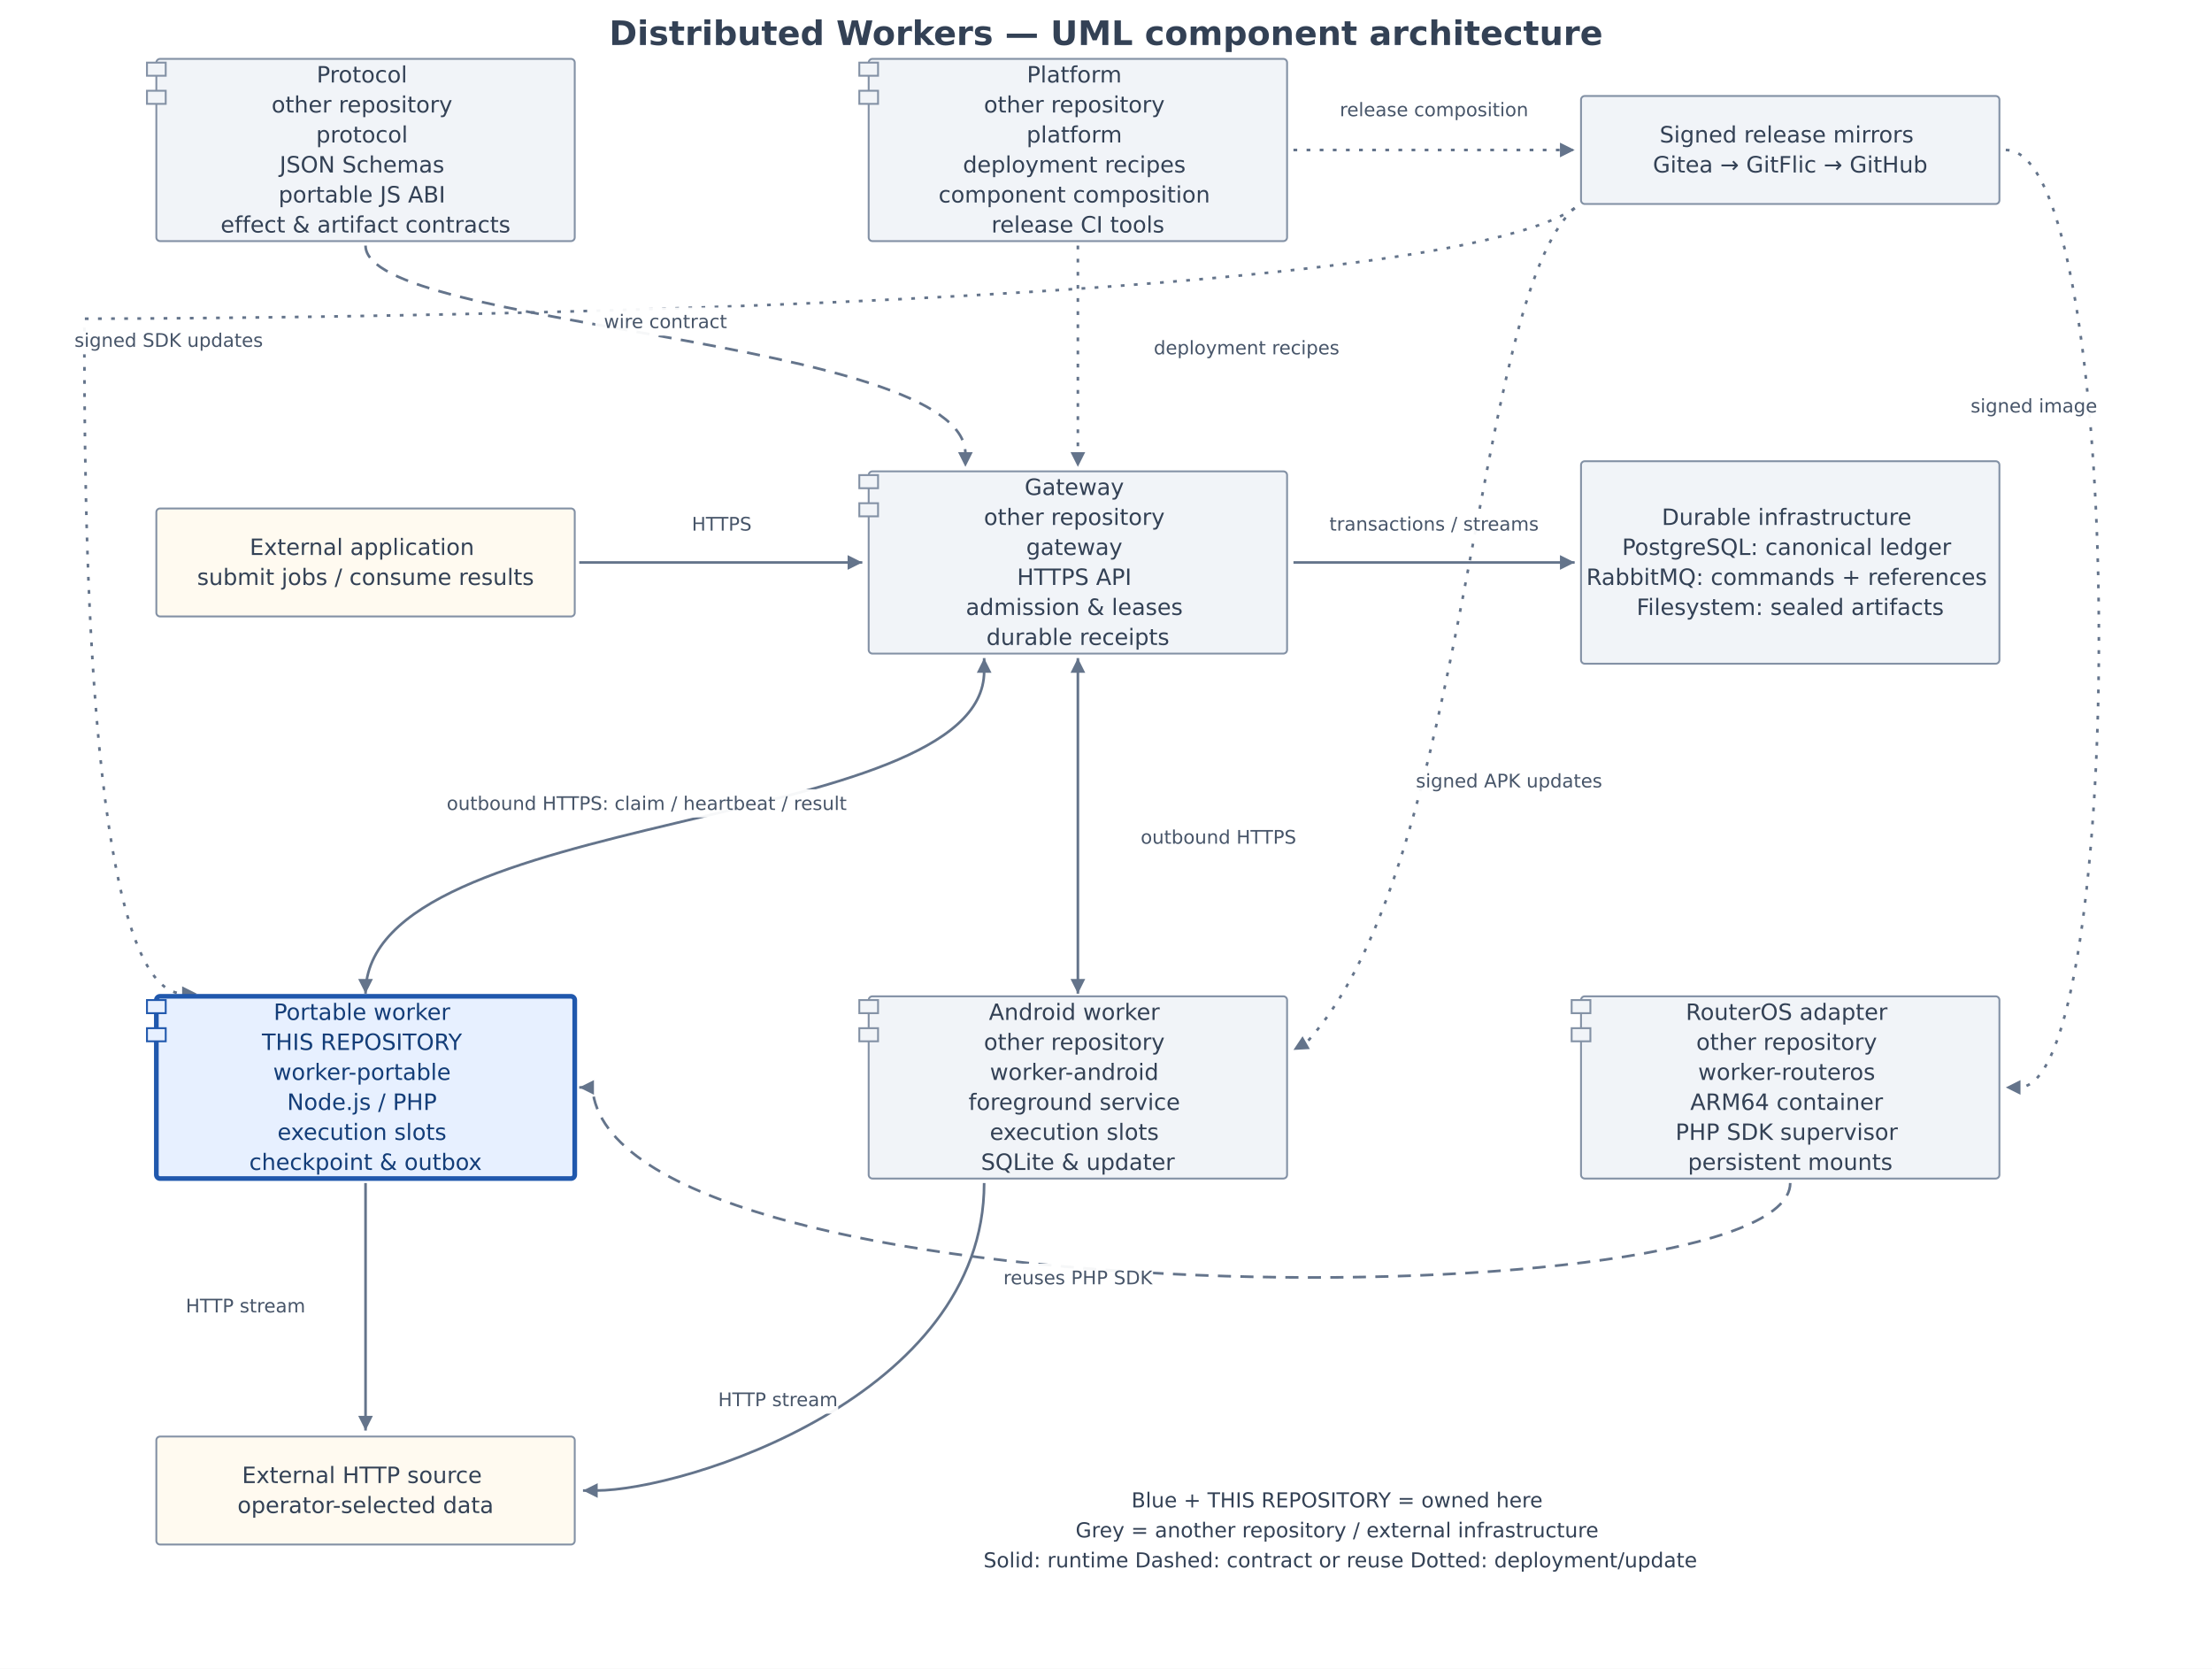
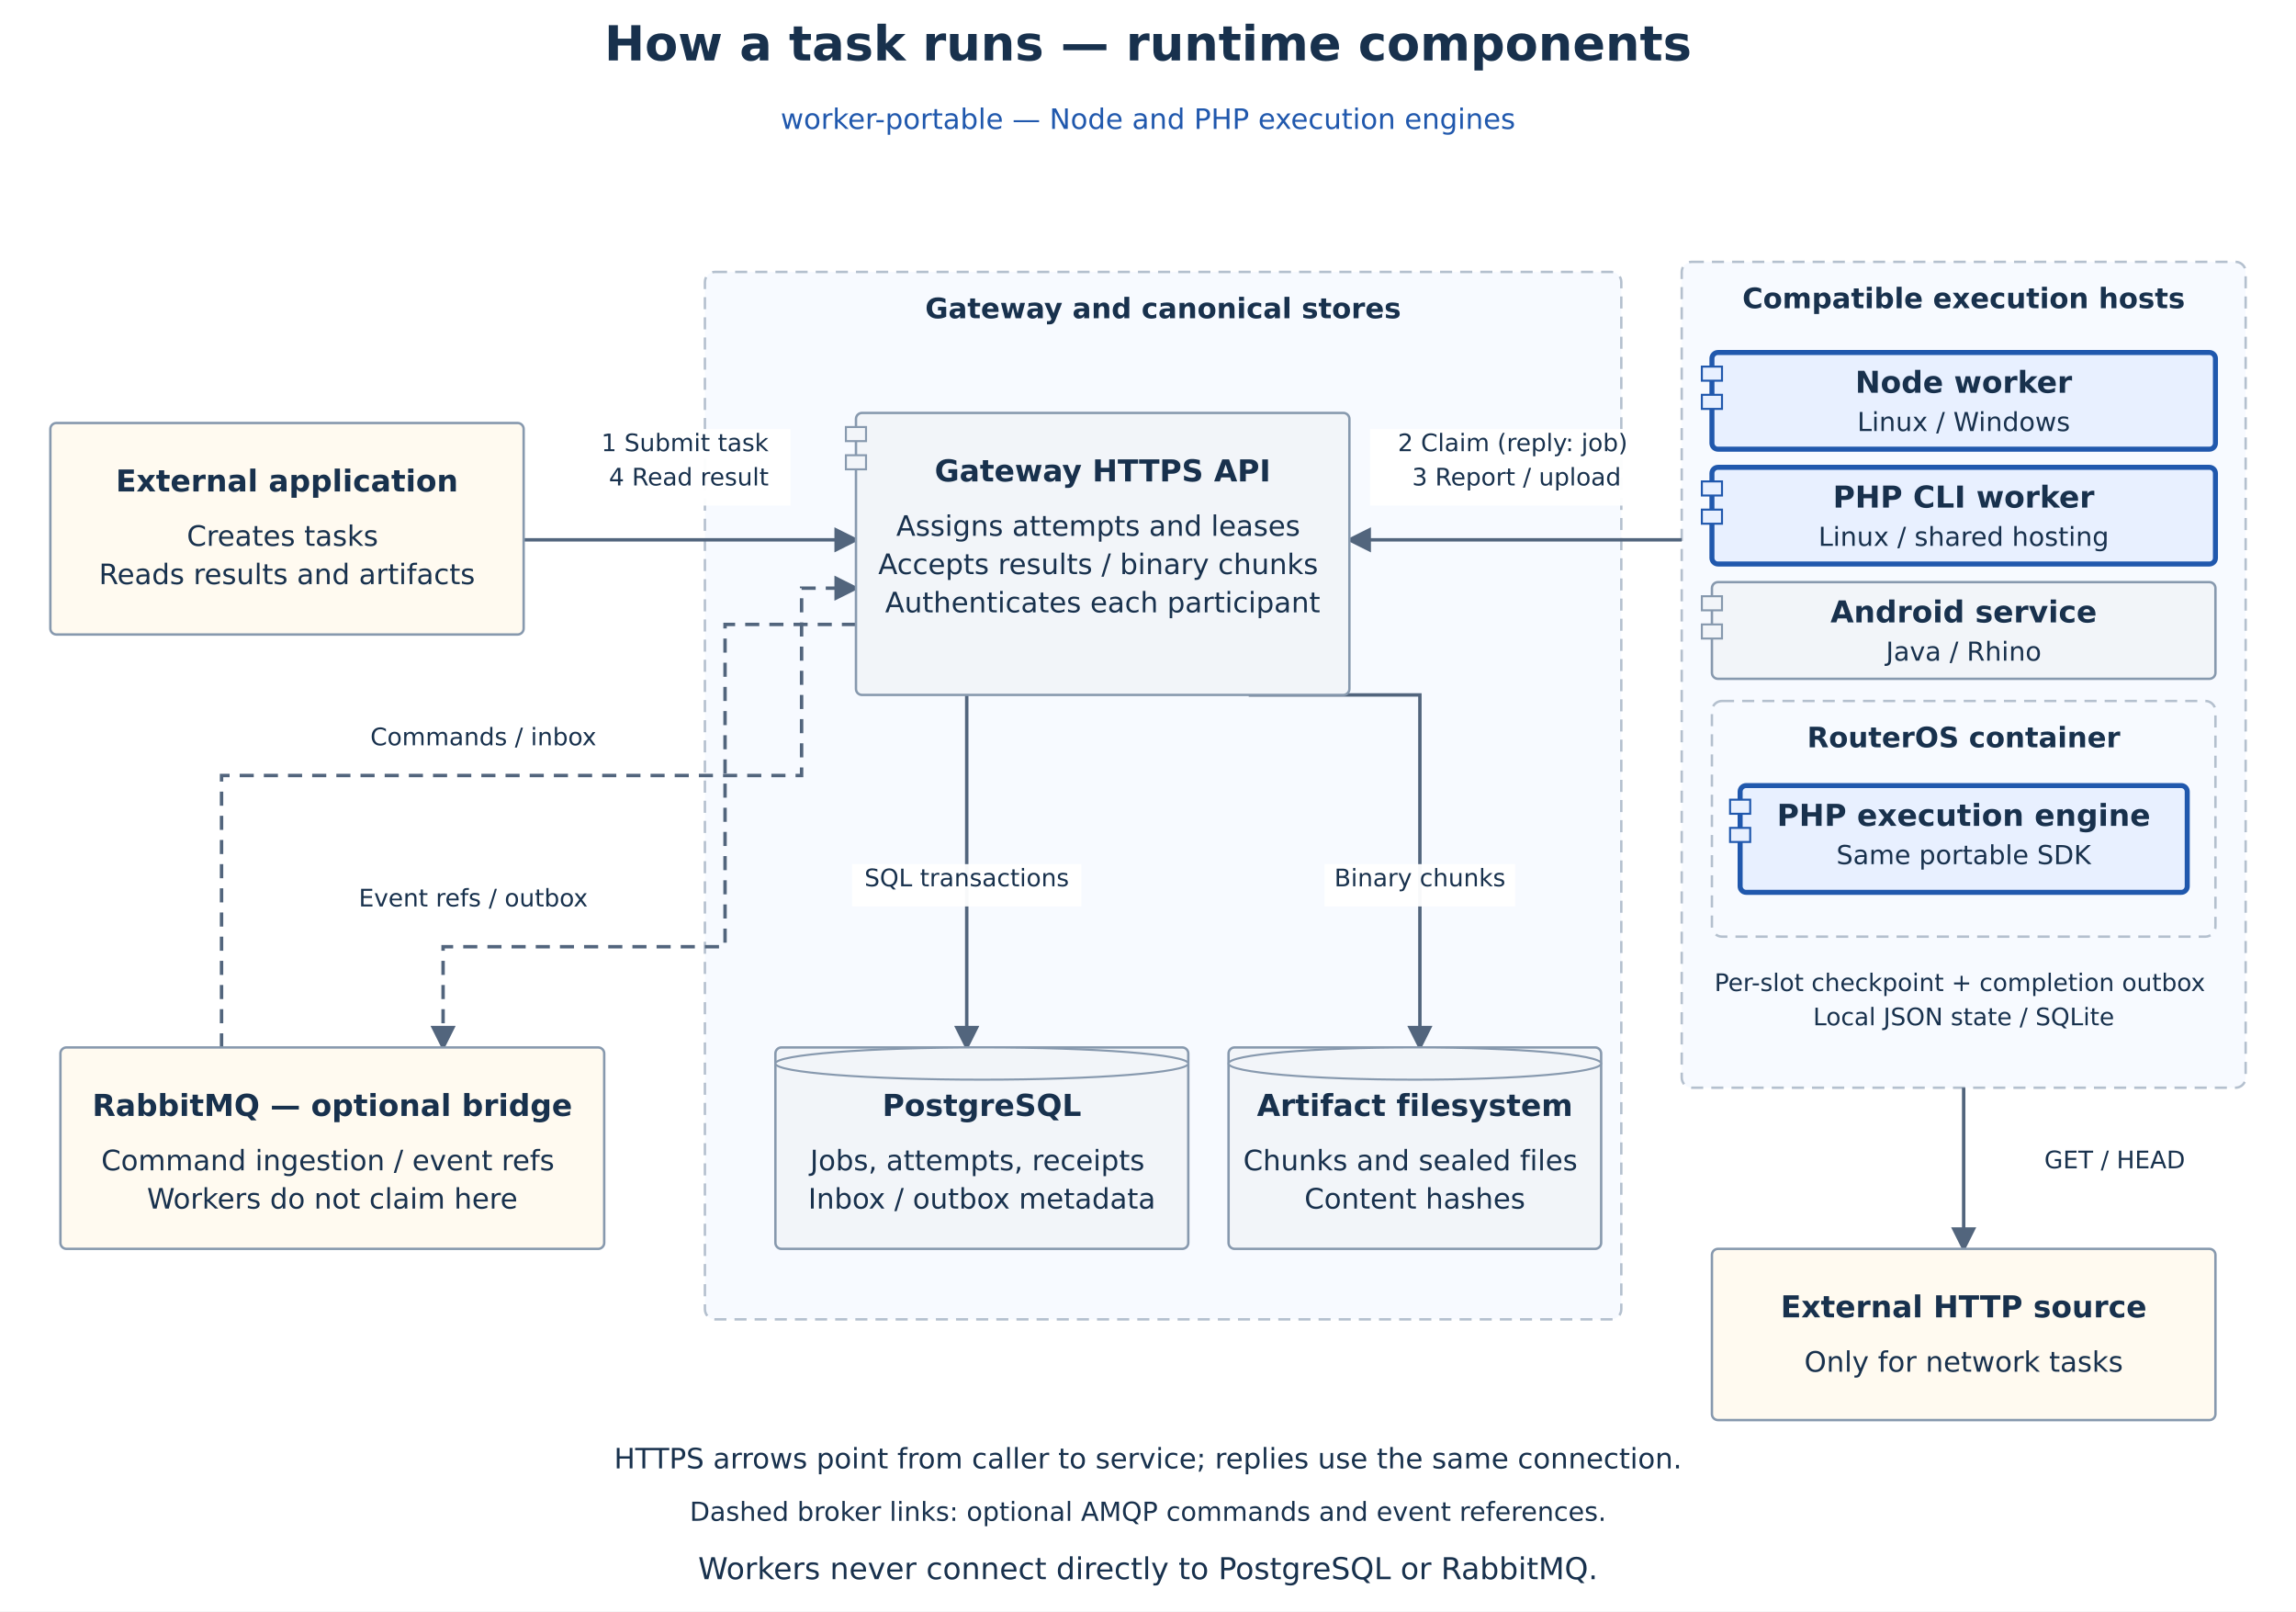
- <svg xmlns="http://www.w3.org/2000/svg" viewBox="0 0 1180 890" width="1180" height="890" role="img" aria-labelledby="title desc">
-   <rect x="0" y="0" width="1180" height="890" fill="white" />
+ <svg xmlns="http://www.w3.org/2000/svg" viewBox="0 0 1140 800" width="1140" height="800" role="img" aria-labelledby="title description">
+   <rect x="0" y="0" width="1140" height="800" fill="white" />
  <defs>
-     <marker id="arrow" viewBox="0 -5 10 10" refX="8" refY="0" markerWidth="7" markerHeight="7" orient="auto">
-       <path d="M0,-4 L8,0 L0,4 Z" fill="#64748b" />
+     <marker id="call" viewBox="-1 -5 11 10" refX="8" refY="0" markerWidth="8" markerHeight="8" orient="auto">
+       <path d="M0,-4 L8,0 L0,4 Z" fill="#52657d" stroke="#52657d" stroke-width="1.3" />
    </marker>
-     <marker id="back" viewBox="0 -5 10 10" refX="0" refY="0" markerWidth="7" markerHeight="7" orient="auto">
-       <path d="M8,-4 L0,0 L8,4 Z" fill="#64748b" />
+     <marker id="dependency" viewBox="-1 -5 11 10" refX="8" refY="0" markerWidth="8" markerHeight="8" orient="auto">
+       <path d="M0,-4 L8,0 L0,4" fill="none" stroke="#52657d" stroke-width="1.3" />
    </marker>
  </defs>
-   <text x="590" y="24" fill="#334155" font-family="DejaVu Sans, sans-serif" font-size="18" text-anchor="middle" font-weight="bold">
-     <tspan x="590" dy="0">Distributed Workers — UML component architecture</tspan>
+   <text x="570.0" y="30" font-family="DejaVu Sans, sans-serif" font-size="24" text-anchor="middle" font-weight="bold" fill="#18314d">
+     <tspan x="570.0" dy="0">How a task runs — runtime components</tspan>
  </text>
-   <path d="M 309,300 C 355,300 405,300 453,300 L 460,300" fill="none" stroke="#64748b" stroke-width="1.4" marker-end="url(#arrow)" />
-   <path d="M 690,300 C 735,300 790,300 833,300 L 840,300" fill="none" stroke="#64748b" stroke-width="1.4" marker-end="url(#arrow)" />
-   <path d="M 195,530 C 195,430 525,445 525,358 L 525,351" fill="none" stroke="#64748b" stroke-width="1.4" marker-end="url(#arrow)" marker-start="url(#back)" />
-   <path d="M 575,530 C 575,475 575,415 575,358 L 575,351" fill="none" stroke="#64748b" stroke-width="1.4" marker-end="url(#arrow)" marker-start="url(#back)" />
-   <path d="M 955,631 C 955,705 325,705 316,580 L 309,580" fill="none" stroke="#64748b" stroke-width="1.4" marker-end="url(#arrow)" stroke-dasharray="7 5" />
-   <path d="M 195,631 C 195,675 195,720 195,756 L 195,763" fill="none" stroke="#64748b" stroke-width="1.4" marker-end="url(#arrow)" />
-   <path d="M 525,631 C 525,745 365,795 318,795 L 311,795" fill="none" stroke="#64748b" stroke-width="1.4" marker-end="url(#arrow)" />
-   <path d="M 195,131 C 195,175 515,180 515,242 L 515,249" fill="none" stroke="#64748b" stroke-width="1.4" marker-end="url(#arrow)" stroke-dasharray="7 5" />
-   <path d="M 575,131 C 575,165 575,210 575,242 L 575,249" fill="none" stroke="#64748b" stroke-width="1.4" marker-end="url(#arrow)" stroke-dasharray="2 5" />
-   <path d="M 690,80 C 740,80 785,80 833,80 L 840,80" fill="none" stroke="#64748b" stroke-width="1.4" marker-end="url(#arrow)" stroke-dasharray="2 5" />
-   <path d="M 1070,80 C 1135,80 1135,580 1077,580 L 1070,580" fill="none" stroke="#64748b" stroke-width="1.4" marker-end="url(#arrow)" stroke-dasharray="2 5" />
-   <path d="M 840,111 C 755,170 45,170 45,170 C 45,260 45,530 98,530 L 105,530" fill="none" stroke="#64748b" stroke-width="1.4" marker-end="url(#arrow)" stroke-dasharray="2 5" />
-   <path d="M 840,111 C 785,160 785,460 697,556 L 690,560" fill="none" stroke="#64748b" stroke-width="1.4" marker-end="url(#arrow)" stroke-dasharray="2 5" />
-   <rect x="463.4" y="251.4" width="223.2" height="97.2" rx="2" fill="#f1f4f8" stroke="#8391a5" stroke-width="1" />
-   <rect x="458.4" y="253.4" width="10" height="7" fill="#f1f4f8" stroke="#8391a5" />
-   <rect x="458.4" y="268.4" width="10" height="7" fill="#f1f4f8" stroke="#8391a5" />
-   <text x="575.0" y="264.0" fill="#334155" font-family="DejaVu Sans, sans-serif" font-size="12" text-anchor="middle" font-weight="normal">
-     <tspan x="575.0" dy="0">Gateway</tspan>
-     <tspan x="575.0" dy="16">other repository</tspan>
-     <tspan x="575.0" dy="16">gateway</tspan>
-     <tspan x="575.0" dy="16">HTTPS API</tspan>
-     <tspan x="575.0" dy="16">admission &amp; leases</tspan>
-     <tspan x="575.0" dy="16">durable receipts</tspan>
+   <text x="570.0" y="64" font-family="DejaVu Sans, sans-serif" font-size="14" text-anchor="middle" font-weight="normal" fill="#2058ad">
+     <tspan x="570.0" dy="0">worker-portable — Node and PHP execution engines</tspan>
  </text>
-   <rect x="83.4" y="531.4" width="223.2" height="97.2" rx="2" fill="#e7f0ff" stroke="#2058ad" stroke-width="2.5" />
-   <rect x="78.4" y="533.4" width="10" height="7" fill="#e7f0ff" stroke="#2058ad" />
-   <rect x="78.4" y="548.4" width="10" height="7" fill="#e7f0ff" stroke="#2058ad" />
-   <text x="195.0" y="544.0" fill="#133d78" font-family="DejaVu Sans, sans-serif" font-size="12" text-anchor="middle" font-weight="normal">
-     <tspan x="195.0" dy="0">Portable worker</tspan>
-     <tspan x="195.0" dy="16">THIS REPOSITORY</tspan>
-     <tspan x="195.0" dy="16">worker-portable</tspan>
-     <tspan x="195.0" dy="16">Node.js / PHP</tspan>
-     <tspan x="195.0" dy="16">execution slots</tspan>
-     <tspan x="195.0" dy="16">checkpoint &amp; outbox</tspan>
+   <g id="canonical" data-owner="" data-owned="false">
+     <rect x="350" y="135" width="455" height="520" rx="5" fill="#f7faff" stroke="#b4c0ce" stroke-width="1.2" stroke-dasharray="6 4" />
+     <text x="577.5" y="158" font-family="DejaVu Sans, sans-serif" font-size="14" text-anchor="middle" font-weight="bold" fill="#18314d">
+       <tspan x="577.5" dy="0">Gateway and canonical stores</tspan>
+     </text>
+   </g>
+   <g id="workers" data-owner="" data-owned="false">
+     <rect x="835" y="130" width="280" height="410" rx="5" fill="#f7faff" stroke="#b4c0ce" stroke-width="1.2" stroke-dasharray="6 4" />
+     <text x="975.0" y="153" font-family="DejaVu Sans, sans-serif" font-size="14" text-anchor="middle" font-weight="bold" fill="#18314d">
+       <tspan x="975.0" dy="0">Compatible execution hosts</tspan>
+     </text>
+   </g>
+   <g id="router" data-owner="worker-routeros" data-owned="false">
+     <rect x="850" y="348" width="250" height="117" rx="5" fill="#f7faff" stroke="#b4c0ce" stroke-width="1.2" stroke-dasharray="6 4" />
+     <text x="975.0" y="371" font-family="DejaVu Sans, sans-serif" font-size="14" text-anchor="middle" font-weight="bold" fill="#18314d">
+       <tspan x="975.0" dy="0">RouterOS container</tspan>
+     </text>
+   </g>
+   <path d="M 260,268 L 425,268" fill="none" stroke="#52657d" stroke-width="1.7" marker-end="url(#call)" data-source="application" data-target="api" data-kind="call" />
+   <path d="M 835,268 L 670,268" fill="none" stroke="#52657d" stroke-width="1.7" marker-end="url(#call)" data-source="workers" data-target="api" data-kind="call" />
+   <path d="M 480,345 L 480,520" fill="none" stroke="#52657d" stroke-width="1.7" marker-end="url(#call)" data-source="api" data-target="postgres" data-kind="call" />
+   <path d="M 620,345 L 705,345 L 705,520" fill="none" stroke="#52657d" stroke-width="1.7" marker-end="url(#call)" data-source="api" data-target="artifacts" data-kind="call" />
+   <path d="M 425,310 L 360,310 L 360,470 L 220,470 L 220,520" fill="none" stroke="#52657d" stroke-width="1.7" marker-end="url(#call)" data-source="api" data-target="broker" data-kind="optional" stroke-dasharray="7 5" />
+   <path d="M 110,520 L 110,385 L 398,385 L 398,292 L 425,292" fill="none" stroke="#52657d" stroke-width="1.7" marker-end="url(#call)" data-source="broker" data-target="api" data-kind="optional" stroke-dasharray="7 5" />
+   <path d="M 975,540 L 975,620" fill="none" stroke="#52657d" stroke-width="1.7" marker-end="url(#call)" data-source="workers" data-target="source" data-kind="call" />
+   <g id="application" data-owner="" data-owned="false">
+     <rect x="25" y="210" width="235" height="105" rx="3" fill="#fffaf0" stroke="#8799ae" stroke-width="1.2" />
+     <text x="142.5" y="244" font-family="DejaVu Sans, sans-serif" font-size="15" text-anchor="middle" font-weight="bold" fill="#18314d">
+       <tspan x="142.5" dy="0">External application</tspan>
+     </text>
+     <text x="142.5" y="271" font-family="DejaVu Sans, sans-serif" font-size="14" text-anchor="middle" font-weight="normal" fill="#18314d">
+       <tspan x="142.5" dy="0">Creates tasks</tspan>
+       <tspan x="142.5" dy="19">Reads results and artifacts</tspan>
+     </text>
+   </g>
+   <g id="api" data-owner="gateway" data-owned="false">
+     <rect x="425" y="205" width="245" height="140" rx="3" fill="#f2f5f9" stroke="#8799ae" stroke-width="1.2" />
+     <rect x="420" y="212" width="10" height="7" fill="#f2f5f9" stroke="#8799ae" />
+     <rect x="420" y="226" width="10" height="7" fill="#f2f5f9" stroke="#8799ae" />
+     <text x="547.5" y="239" font-family="DejaVu Sans, sans-serif" font-size="15" text-anchor="middle" font-weight="bold" fill="#18314d">
+       <tspan x="547.5" dy="0">Gateway HTTPS API</tspan>
+     </text>
+     <text x="547.5" y="266" font-family="DejaVu Sans, sans-serif" font-size="14" text-anchor="middle" font-weight="normal" fill="#18314d">
+       <tspan x="547.5" dy="0">Assigns attempts and leases</tspan>
+       <tspan x="547.5" dy="19">Accepts results / binary chunks</tspan>
+       <tspan x="547.5" dy="19">Authenticates each participant</tspan>
+     </text>
+   </g>
+   <g id="postgres" data-owner="" data-owned="false">
+     <rect x="385" y="520" width="205" height="100" rx="3" fill="#f2f5f9" stroke="#8799ae" stroke-width="1.2" />
+     <ellipse cx="487.5" cy="528" rx="102.5" ry="8" fill="#f2f5f9" stroke="#8799ae" />
+     <text x="487.5" y="554" font-family="DejaVu Sans, sans-serif" font-size="15" text-anchor="middle" font-weight="bold" fill="#18314d">
+       <tspan x="487.5" dy="0">PostgreSQL</tspan>
+     </text>
+     <text x="487.5" y="581" font-family="DejaVu Sans, sans-serif" font-size="14" text-anchor="middle" font-weight="normal" fill="#18314d">
+       <tspan x="487.5" dy="0">Jobs, attempts, receipts</tspan>
+       <tspan x="487.5" dy="19">Inbox / outbox metadata</tspan>
+     </text>
+   </g>
+   <g id="artifacts" data-owner="" data-owned="false">
+     <rect x="610" y="520" width="185" height="100" rx="3" fill="#f2f5f9" stroke="#8799ae" stroke-width="1.2" />
+     <ellipse cx="702.5" cy="528" rx="92.5" ry="8" fill="#f2f5f9" stroke="#8799ae" />
+     <text x="702.5" y="554" font-family="DejaVu Sans, sans-serif" font-size="15" text-anchor="middle" font-weight="bold" fill="#18314d">
+       <tspan x="702.5" dy="0">Artifact filesystem</tspan>
+     </text>
+     <text x="702.5" y="581" font-family="DejaVu Sans, sans-serif" font-size="14" text-anchor="middle" font-weight="normal" fill="#18314d">
+       <tspan x="702.5" dy="0">Chunks and sealed files</tspan>
+       <tspan x="702.5" dy="19">Content hashes</tspan>
+     </text>
+   </g>
+   <g id="broker" data-owner="" data-owned="false">
+     <rect x="30" y="520" width="270" height="100" rx="3" fill="#fffaf0" stroke="#8799ae" stroke-width="1.2" />
+     <text x="165.0" y="554" font-family="DejaVu Sans, sans-serif" font-size="15" text-anchor="middle" font-weight="bold" fill="#18314d">
+       <tspan x="165.0" dy="0">RabbitMQ — optional bridge</tspan>
+     </text>
+     <text x="165.0" y="581" font-family="DejaVu Sans, sans-serif" font-size="14" text-anchor="middle" font-weight="normal" fill="#18314d">
+       <tspan x="165.0" dy="0">Command ingestion / event refs</tspan>
+       <tspan x="165.0" dy="19">Workers do not claim here</tspan>
+     </text>
+   </g>
+   <g id="node" data-owner="worker-portable" data-owned="true">
+     <rect x="850" y="175" width="250" height="48" rx="3" fill="#e8f0ff" stroke="#2058ad" stroke-width="2.5" />
+     <rect x="845" y="182" width="10" height="7" fill="#e8f0ff" stroke="#2058ad" />
+     <rect x="845" y="196" width="10" height="7" fill="#e8f0ff" stroke="#2058ad" />
+     <text x="975.0" y="195" font-family="DejaVu Sans, sans-serif" font-size="15" text-anchor="middle" font-weight="bold" fill="#18314d">
+       <tspan x="975.0" dy="0">Node worker</tspan>
+     </text>
+     <text x="975.0" y="214" font-family="DejaVu Sans, sans-serif" font-size="13" text-anchor="middle" font-weight="normal" fill="#18314d">
+       <tspan x="975.0" dy="0">Linux / Windows</tspan>
+     </text>
+   </g>
+   <g id="php" data-owner="worker-portable" data-owned="true">
+     <rect x="850" y="232" width="250" height="48" rx="3" fill="#e8f0ff" stroke="#2058ad" stroke-width="2.5" />
+     <rect x="845" y="239" width="10" height="7" fill="#e8f0ff" stroke="#2058ad" />
+     <rect x="845" y="253" width="10" height="7" fill="#e8f0ff" stroke="#2058ad" />
+     <text x="975.0" y="252" font-family="DejaVu Sans, sans-serif" font-size="15" text-anchor="middle" font-weight="bold" fill="#18314d">
+       <tspan x="975.0" dy="0">PHP CLI worker</tspan>
+     </text>
+     <text x="975.0" y="271" font-family="DejaVu Sans, sans-serif" font-size="13" text-anchor="middle" font-weight="normal" fill="#18314d">
+       <tspan x="975.0" dy="0">Linux / shared hosting</tspan>
+     </text>
+   </g>
+   <g id="android" data-owner="worker-android" data-owned="false">
+     <rect x="850" y="289" width="250" height="48" rx="3" fill="#f2f5f9" stroke="#8799ae" stroke-width="1.2" />
+     <rect x="845" y="296" width="10" height="7" fill="#f2f5f9" stroke="#8799ae" />
+     <rect x="845" y="310" width="10" height="7" fill="#f2f5f9" stroke="#8799ae" />
+     <text x="975.0" y="309" font-family="DejaVu Sans, sans-serif" font-size="15" text-anchor="middle" font-weight="bold" fill="#18314d">
+       <tspan x="975.0" dy="0">Android service</tspan>
+     </text>
+     <text x="975.0" y="328" font-family="DejaVu Sans, sans-serif" font-size="13" text-anchor="middle" font-weight="normal" fill="#18314d">
+       <tspan x="975.0" dy="0">Java / Rhino</tspan>
+     </text>
+   </g>
+   <g id="router_php" data-owner="worker-portable" data-owned="true">
+     <rect x="864" y="390" width="222" height="53" rx="3" fill="#e8f0ff" stroke="#2058ad" stroke-width="2.5" />
+     <rect x="859" y="397" width="10" height="7" fill="#e8f0ff" stroke="#2058ad" />
+     <rect x="859" y="411" width="10" height="7" fill="#e8f0ff" stroke="#2058ad" />
+     <text x="975.0" y="410" font-family="DejaVu Sans, sans-serif" font-size="15" text-anchor="middle" font-weight="bold" fill="#18314d">
+       <tspan x="975.0" dy="0">PHP execution engine</tspan>
+     </text>
+     <text x="975.0" y="429" font-family="DejaVu Sans, sans-serif" font-size="13" text-anchor="middle" font-weight="normal" fill="#18314d">
+       <tspan x="975.0" dy="0">Same portable SDK</tspan>
+     </text>
+   </g>
+   <g id="source" data-owner="" data-owned="false">
+     <rect x="850" y="620" width="250" height="85" rx="3" fill="#fffaf0" stroke="#8799ae" stroke-width="1.2" />
+     <text x="975.0" y="654" font-family="DejaVu Sans, sans-serif" font-size="15" text-anchor="middle" font-weight="bold" fill="#18314d">
+       <tspan x="975.0" dy="0">External HTTP source</tspan>
+     </text>
+     <text x="975.0" y="681" font-family="DejaVu Sans, sans-serif" font-size="14" text-anchor="middle" font-weight="normal" fill="#18314d">
+       <tspan x="975.0" dy="0">Only for network tasks</tspan>
+     </text>
+   </g>
+   <rect x="291.48" y="213" width="101.04" height="38" fill="white" opacity=".96" />
+   <text x="342" y="224" font-family="DejaVu Sans, sans-serif" font-size="12" text-anchor="middle" font-weight="normal" fill="#18314d">
+     <tspan x="342" dy="0">1  Submit task</tspan>
+     <tspan x="342" dy="17">4  Read result</tspan>
  </text>
-   <rect x="463.4" y="531.4" width="223.2" height="97.2" rx="2" fill="#f1f4f8" stroke="#8391a5" stroke-width="1" />
-   <rect x="458.4" y="533.4" width="10" height="7" fill="#f1f4f8" stroke="#8391a5" />
-   <rect x="458.4" y="548.4" width="10" height="7" fill="#f1f4f8" stroke="#8391a5" />
-   <text x="575.0" y="544.0" fill="#334155" font-family="DejaVu Sans, sans-serif" font-size="12" text-anchor="middle" font-weight="normal">
-     <tspan x="575.0" dy="0">Android worker</tspan>
-     <tspan x="575.0" dy="16">other repository</tspan>
-     <tspan x="575.0" dy="16">worker-android</tspan>
-     <tspan x="575.0" dy="16">foreground service</tspan>
-     <tspan x="575.0" dy="16">execution slots</tspan>
-     <tspan x="575.0" dy="16">SQLite &amp; updater</tspan>
+   <rect x="680.22" y="213" width="145.56" height="38" fill="white" opacity=".96" />
+   <text x="753" y="224" font-family="DejaVu Sans, sans-serif" font-size="12" text-anchor="middle" font-weight="normal" fill="#18314d">
+     <tspan x="753" dy="0">2  Claim (reply: job)</tspan>
+     <tspan x="753" dy="17">3  Report / upload</tspan>
  </text>
-   <rect x="843.4" y="531.4" width="223.2" height="97.2" rx="2" fill="#f1f4f8" stroke="#8391a5" stroke-width="1" />
-   <rect x="838.4" y="533.4" width="10" height="7" fill="#f1f4f8" stroke="#8391a5" />
-   <rect x="838.4" y="548.4" width="10" height="7" fill="#f1f4f8" stroke="#8391a5" />
-   <text x="955.0" y="544.0" fill="#334155" font-family="DejaVu Sans, sans-serif" font-size="12" text-anchor="middle" font-weight="normal">
-     <tspan x="955.0" dy="0">RouterOS adapter</tspan>
-     <tspan x="955.0" dy="16">other repository</tspan>
-     <tspan x="955.0" dy="16">worker-routeros</tspan>
-     <tspan x="955.0" dy="16">ARM64 container</tspan>
-     <tspan x="955.0" dy="16">PHP SDK supervisor</tspan>
-     <tspan x="955.0" dy="16">persistent mounts</tspan>
+   <rect x="423.12" y="429" width="113.76" height="21" fill="white" opacity=".96" />
+   <text x="480" y="440" font-family="DejaVu Sans, sans-serif" font-size="12" text-anchor="middle" font-weight="normal" fill="#18314d">
+     <tspan x="480" dy="0">SQL transactions</tspan>
  </text>
-   <rect x="83.4" y="31.4" width="223.2" height="97.2" rx="2" fill="#f1f4f8" stroke="#8391a5" stroke-width="1" />
-   <rect x="78.4" y="33.4" width="10" height="7" fill="#f1f4f8" stroke="#8391a5" />
-   <rect x="78.4" y="48.4" width="10" height="7" fill="#f1f4f8" stroke="#8391a5" />
-   <text x="195.0" y="44.0" fill="#334155" font-family="DejaVu Sans, sans-serif" font-size="12" text-anchor="middle" font-weight="normal">
-     <tspan x="195.0" dy="0">Protocol</tspan>
-     <tspan x="195.0" dy="16">other repository</tspan>
-     <tspan x="195.0" dy="16">protocol</tspan>
-     <tspan x="195.0" dy="16">JSON Schemas</tspan>
-     <tspan x="195.0" dy="16">portable JS ABI</tspan>
-     <tspan x="195.0" dy="16">effect &amp; artifact contracts</tspan>
+   <rect x="657.66" y="429" width="94.68" height="21" fill="white" opacity=".96" />
+   <text x="705" y="440" font-family="DejaVu Sans, sans-serif" font-size="12" text-anchor="middle" font-weight="normal" fill="#18314d">
+     <tspan x="705" dy="0">Binary chunks</tspan>
  </text>
-   <rect x="463.4" y="31.4" width="223.2" height="97.2" rx="2" fill="#f1f4f8" stroke="#8391a5" stroke-width="1" />
-   <rect x="458.4" y="33.4" width="10" height="7" fill="#f1f4f8" stroke="#8391a5" />
-   <rect x="458.4" y="48.4" width="10" height="7" fill="#f1f4f8" stroke="#8391a5" />
-   <text x="575.0" y="44.0" fill="#334155" font-family="DejaVu Sans, sans-serif" font-size="12" text-anchor="middle" font-weight="normal">
-     <tspan x="575.0" dy="0">Platform</tspan>
-     <tspan x="575.0" dy="16">other repository</tspan>
-     <tspan x="575.0" dy="16">platform</tspan>
-     <tspan x="575.0" dy="16">deployment recipes</tspan>
-     <tspan x="575.0" dy="16">component composition</tspan>
-     <tspan x="575.0" dy="16">release CI tools</tspan>
+   <rect x="168.58" y="439" width="132.84" height="21" fill="white" opacity=".96" />
+   <text x="235" y="450" font-family="DejaVu Sans, sans-serif" font-size="12" text-anchor="middle" font-weight="normal" fill="#18314d">
+     <tspan x="235" dy="0">Event refs / outbox</tspan>
  </text>
-   <rect x="83.4" y="271.2" width="223.2" height="57.6" rx="2" fill="#fffaf0" stroke="#8391a5" stroke-width="1" />
-   <text x="195.0" y="296.0" fill="#334155" font-family="DejaVu Sans, sans-serif" font-size="12" text-anchor="middle" font-weight="normal">
-     <tspan x="195.0" dy="0">External application</tspan>
-     <tspan x="195.0" dy="16">submit jobs / consume results</tspan>
+   <rect x="183.12" y="359" width="113.76" height="21" fill="white" opacity=".96" />
+   <text x="240" y="370" font-family="DejaVu Sans, sans-serif" font-size="12" text-anchor="middle" font-weight="normal" fill="#18314d">
+     <tspan x="240" dy="0">Commands / inbox</tspan>
  </text>
-   <rect x="843.4" y="246.0" width="223.2" height="108.0" rx="2" fill="#f1f4f8" stroke="#8391a5" stroke-width="1" />
-   <text x="955.0" y="280.0" fill="#334155" font-family="DejaVu Sans, sans-serif" font-size="12" text-anchor="middle" font-weight="normal">
-     <tspan x="955.0" dy="0">Durable infrastructure</tspan>
-     <tspan x="955.0" dy="16">PostgreSQL: canonical ledger</tspan>
-     <tspan x="955.0" dy="16">RabbitMQ: commands + references</tspan>
-     <tspan x="955.0" dy="16">Filesystem: sealed artifacts</tspan>
+   <rect x="1012.2" y="569" width="75.6" height="21" fill="white" opacity=".96" />
+   <text x="1050" y="580" font-family="DejaVu Sans, sans-serif" font-size="12" text-anchor="middle" font-weight="normal" fill="#18314d">
+     <tspan x="1050" dy="0">GET / HEAD</tspan>
  </text>
-   <rect x="83.4" y="766.2" width="223.2" height="57.6" rx="2" fill="#fffaf0" stroke="#8391a5" stroke-width="1" />
-   <text x="195.0" y="791.0" fill="#334155" font-family="DejaVu Sans, sans-serif" font-size="12" text-anchor="middle" font-weight="normal">
-     <tspan x="195.0" dy="0">External HTTP source</tspan>
-     <tspan x="195.0" dy="16">operator-selected data</tspan>
+   <text x="975" y="492" font-family="DejaVu Sans, sans-serif" font-size="12" text-anchor="middle" font-weight="normal" fill="#18314d">
+     <tspan x="975" dy="0">Per-slot checkpoint + completion outbox</tspan>
+     <tspan x="975" dy="17">Local JSON state / SQLite</tspan>
  </text>
-   <rect x="843.4" y="51.2" width="223.2" height="57.6" rx="2" fill="#f1f4f8" stroke="#8391a5" stroke-width="1" />
-   <text x="955.0" y="76.0" fill="#334155" font-family="DejaVu Sans, sans-serif" font-size="12" text-anchor="middle" font-weight="normal">
-     <tspan x="955.0" dy="0">Signed release mirrors</tspan>
-     <tspan x="955.0" dy="16">Gitea → GitFlic → GitHub</tspan>
+   <text x="570" y="729" font-family="DejaVu Sans, sans-serif" font-size="14" text-anchor="middle" font-weight="normal" fill="#18314d">
+     <tspan x="570" dy="0">HTTPS arrows point from caller to service; replies use the same connection.</tspan>
  </text>
-   <text x="715.0" y="804.0" fill="#334155" font-family="DejaVu Sans, sans-serif" font-size="11" text-anchor="middle" font-weight="normal">
-     <tspan x="715.0" dy="0">Blue + THIS REPOSITORY = owned here</tspan>
-     <tspan x="715.0" dy="16">Grey = another repository / external infrastructure</tspan>
-     <tspan x="715.0" dy="16">Solid: runtime   Dashed: contract or reuse   Dotted: deployment/update</tspan>
+   <text x="570" y="755" font-family="DejaVu Sans, sans-serif" font-size="13" text-anchor="middle" font-weight="normal" fill="#18314d">
+     <tspan x="570" dy="0">Dashed broker links: optional AMQP commands and event references.</tspan>
  </text>
-   <rect x="368.75" y="272.0" width="32.5" height="15" fill="white" opacity="0.94" />
-   <text x="385.0" y="283.0" fill="#475569" font-family="DejaVu Sans, sans-serif" font-size="10" text-anchor="middle" font-weight="normal">
-     <tspan x="385.0" dy="0">HTTPS</tspan>
-   </text>
-   <rect x="703.7" y="272.0" width="122.6" height="15" fill="white" opacity="0.94" />
-   <text x="765.0" y="283.0" fill="#475569" font-family="DejaVu Sans, sans-serif" font-size="10" text-anchor="middle" font-weight="normal">
-     <tspan x="765.0" dy="0">transactions / streams</tspan>
-   </text>
-   <rect x="230.7" y="421.0" width="228.6" height="15" fill="white" opacity="0.94" />
-   <text x="345.0" y="432.0" fill="#475569" font-family="DejaVu Sans, sans-serif" font-size="10" text-anchor="middle" font-weight="normal">
-     <tspan x="345.0" dy="0">outbound HTTPS: claim / heartbeat / result</tspan>
-   </text>
-   <rect x="609.9" y="439.0" width="80.2" height="15" fill="white" opacity="0.94" />
-   <text x="650.0" y="450.0" fill="#475569" font-family="DejaVu Sans, sans-serif" font-size="10" text-anchor="middle" font-weight="normal">
-     <tspan x="650.0" dy="0">outbound HTTPS</tspan>
-   </text>
-   <rect x="534.9" y="674.0" width="80.2" height="15" fill="white" opacity="0.94" />
-   <text x="575.0" y="685.0" fill="#475569" font-family="DejaVu Sans, sans-serif" font-size="10" text-anchor="middle" font-weight="normal">
-     <tspan x="575.0" dy="0">reuses PHP SDK</tspan>
-   </text>
-   <rect x="98.85" y="689.0" width="64.3" height="15" fill="white" opacity="0.94" />
-   <text x="131.0" y="700.0" fill="#475569" font-family="DejaVu Sans, sans-serif" font-size="10" text-anchor="middle" font-weight="normal">
-     <tspan x="131.0" dy="0">HTTP stream</tspan>
-   </text>
-   <rect x="382.85" y="739.0" width="64.3" height="15" fill="white" opacity="0.94" />
-   <text x="415.0" y="750.0" fill="#475569" font-family="DejaVu Sans, sans-serif" font-size="10" text-anchor="middle" font-weight="normal">
-     <tspan x="415.0" dy="0">HTTP stream</tspan>
-   </text>
-   <rect x="317.55" y="164.0" width="74.9" height="15" fill="white" opacity="0.94" />
-   <text x="355.0" y="175.0" fill="#475569" font-family="DejaVu Sans, sans-serif" font-size="10" text-anchor="middle" font-weight="normal">
-     <tspan x="355.0" dy="0">wire contract</tspan>
-   </text>
-   <rect x="614.3" y="178.0" width="101.4" height="15" fill="white" opacity="0.94" />
-   <text x="665.0" y="189.0" fill="#475569" font-family="DejaVu Sans, sans-serif" font-size="10" text-anchor="middle" font-weight="normal">
-     <tspan x="665.0" dy="0">deployment recipes</tspan>
-   </text>
-   <rect x="711.65" y="51.0" width="106.7" height="15" fill="white" opacity="0.94" />
-   <text x="765.0" y="62.0" fill="#475569" font-family="DejaVu Sans, sans-serif" font-size="10" text-anchor="middle" font-weight="normal">
-     <tspan x="765.0" dy="0">release composition</tspan>
-   </text>
-   <rect x="1050.2" y="209.0" width="69.6" height="15" fill="white" opacity="0.94" />
-   <text x="1085.0" y="220.0" fill="#475569" font-family="DejaVu Sans, sans-serif" font-size="10" text-anchor="middle" font-weight="normal">
-     <tspan x="1085.0" dy="0">signed image</tspan>
-   </text>
-   <rect x="39.3" y="174.0" width="101.4" height="15" fill="white" opacity="0.94" />
-   <text x="90.0" y="185.0" fill="#475569" font-family="DejaVu Sans, sans-serif" font-size="10" text-anchor="middle" font-weight="normal">
-     <tspan x="90.0" dy="0">signed SDK updates</tspan>
-   </text>
-   <rect x="754.3" y="409.0" width="101.4" height="15" fill="white" opacity="0.94" />
-   <text x="805.0" y="420.0" fill="#475569" font-family="DejaVu Sans, sans-serif" font-size="10" text-anchor="middle" font-weight="normal">
-     <tspan x="805.0" dy="0">signed APK updates</tspan>
+   <text x="570" y="784" font-family="DejaVu Sans, sans-serif" font-size="15" text-anchor="middle" font-weight="normal" fill="#18314d">
+     <tspan x="570" dy="0">Workers never connect directly to PostgreSQL or RabbitMQ.</tspan>
  </text>
</svg>
